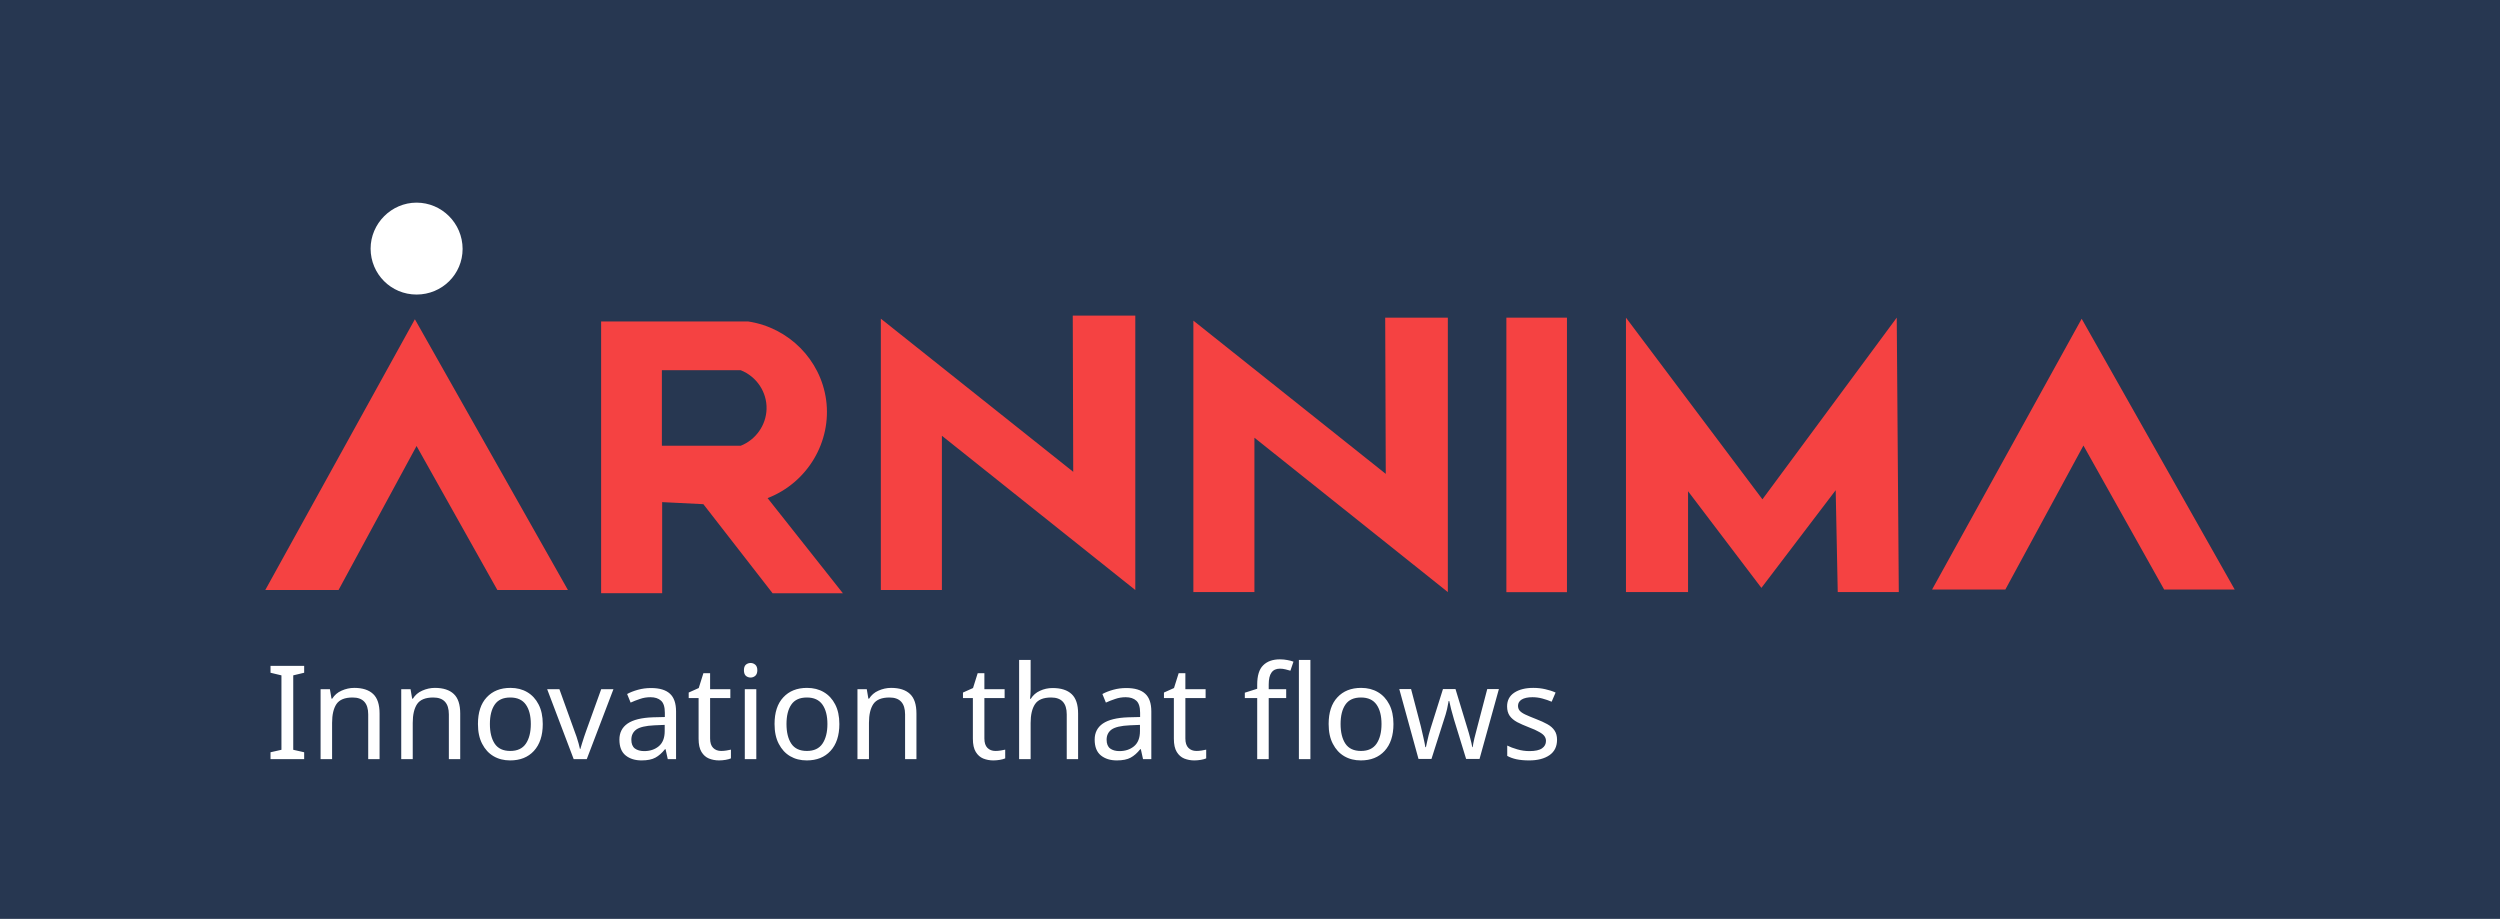
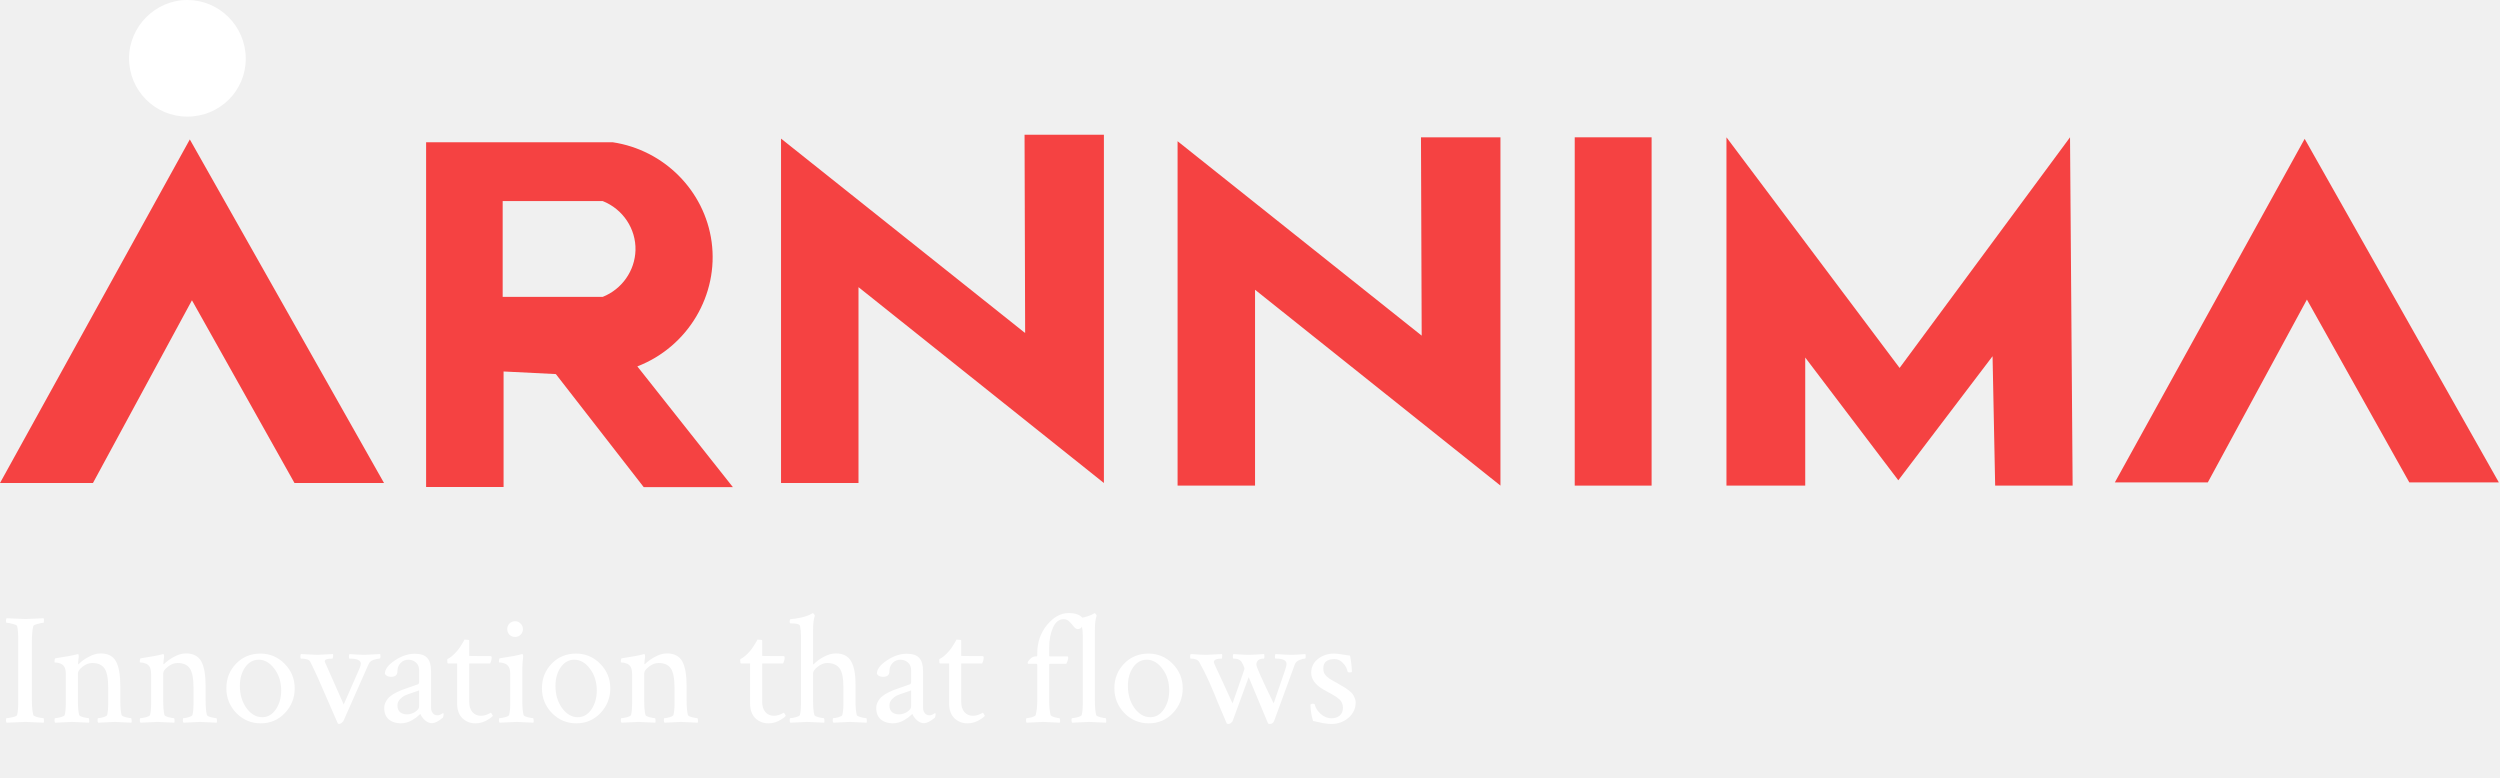
- <svg xmlns="http://www.w3.org/2000/svg" id="Layer_2" data-name="Layer 2" viewBox="0 0 268.21 98.58">
-   <defs>
-     <style>
-       .cls-1, .cls-2 {
-         fill: #fff;
-       }
- 
-       .cls-2 {
-         font-family: CrimsonText-Regular, 'Crimson Text';
-         font-size: 14px;
-       }
- 
-       .cls-3 {
-         fill: #273751;
-       }
- 
-       .cls-4 {
-         fill: #f54242;
-       }
-     </style>
-   </defs>
-   <g id="Layer_1-2" data-name="Layer 1">
-     <g>
-       <rect class="cls-3" width="268.21" height="98.58" />
-       <path class="cls-1" d="M49.63,26.7c0,2.72-2.2,4.9-4.94,4.9s-4.92-2.2-4.93-4.92c0-2.7,2.23-4.94,4.93-4.94s4.93,2.2,4.94,4.96Z" />
-       <g>
-         <g>
-           <polygon class="cls-4" points="28.46 63.3 44.51 34.25 60.93 63.3 53.36 63.3 44.69 47.85 36.32 63.3 28.46 63.3" />
-           <polygon class="cls-4" points="207.28 63.25 223.33 34.2 239.75 63.25 232.18 63.25 223.52 47.8 215.14 63.25 207.28 63.25" />
-           <path class="cls-4" d="M64.49,34.48v29.16h6.55v-9.77l4.42.22,7.43,9.56h7.54l-8.08-10.21c4.29-1.66,6.89-6.06,6.28-10.54-.59-4.3-4-7.75-8.35-8.41h-15.78Z" />
-           <polygon class="cls-4" points="94.5 34.19 94.5 63.3 101.05 63.3 101.05 46.75 121.8 63.3 121.8 33.86 115.09 33.86 115.14 50.62 94.5 34.19" />
-           <polygon class="cls-4" points="128.03 34.4 128.03 63.52 134.58 63.52 134.58 46.96 155.33 63.52 155.33 34.08 148.61 34.08 148.67 50.84 128.03 34.4" />
-           <rect class="cls-4" x="161.61" y="34.08" width="6.5" height="29.45" />
-           <polygon class="cls-4" points="174.44 34.08 174.44 63.52 181.1 63.52 181.1 52.7 188.97 63.07 196.94 52.59 197.16 63.52 203.71 63.52 203.49 34.08 189.08 53.57 174.44 34.08" />
-         </g>
-         <path class="cls-3" d="M71.01,39.72v8.1h8.46c1.63-.65,2.72-2.21,2.77-3.94.05-1.81-1.06-3.48-2.77-4.16h-8.46Z" />
-       </g>
-       <text class="cls-2" transform="translate(28.46 81.44)">
-         <tspan x="0" y="0">Innovation that flows</tspan>
-       </text>
-     </g>
-   </g>
+ <svg xmlns="http://www.w3.org/2000/svg" width="373" height="116" viewBox="0 0 373 116" fill="none">
+   <path d="M0 72.064L28.321 20.804L57.295 72.064H43.937L28.639 44.802L13.869 72.064H0Z" fill="#F54242" />
+   <path d="M315.535 71.976L343.856 20.716L372.83 71.976H359.472L344.191 44.696L329.404 71.976H315.535Z" fill="#F54242" />
+   <path d="M116.531 20.681V72.064H128.089V42.844L164.703 72.064V20.099H152.863L152.951 49.69L116.531 20.681Z" fill="#F54242" />
+   <path d="M175.695 21.069V72.453H187.253V43.232L223.867 72.453V20.487H212.01L212.115 50.078L175.695 21.069Z" fill="#F54242" />
+   <path d="M246.419 20.487H234.949V72.453H246.419V20.487Z" fill="#F54242" />
+   <path d="M257.588 20.487V72.453H269.34V53.343L283.227 71.659L297.29 53.148L297.678 72.453H309.236L308.848 20.487L283.421 54.895L257.588 20.487Z" fill="#F54242" />
+   <path fill-rule="evenodd" clip-rule="evenodd" d="M63.576 72.664V21.21L63.594 21.228H91.438C99.114 22.392 105.131 28.48 106.172 36.068C107.249 43.973 102.661 51.737 95.091 54.666L109.348 72.682H96.044L82.933 55.813L75.134 55.425V72.664H63.576ZM74.999 44.293V30H89.927C92.945 31.2 94.903 34.147 94.815 37.341C94.727 40.393 92.804 43.146 89.927 44.293H74.999Z" fill="#F54242" />
+   <path d="M2.719 95.499C2.719 94.531 2.664 93.835 2.555 93.413C2.508 93.288 2.281 93.179 1.875 93.085C1.484 92.976 1.188 92.921 0.984 92.921C0.922 92.921 0.891 92.82 0.891 92.616C0.891 92.429 0.922 92.304 0.984 92.241C2.781 92.32 3.719 92.359 3.797 92.359C4.047 92.359 4.953 92.32 6.516 92.241C6.547 92.335 6.562 92.452 6.562 92.593C6.562 92.812 6.531 92.921 6.469 92.921C6.312 92.921 6.031 92.976 5.625 93.085C5.219 93.195 5 93.304 4.969 93.413C4.828 93.96 4.758 94.687 4.758 95.593V104.499C4.758 105.405 4.828 106.132 4.969 106.679C5 106.788 5.219 106.898 5.625 107.007C6.031 107.101 6.312 107.148 6.469 107.148C6.531 107.148 6.562 107.265 6.562 107.499C6.562 107.624 6.547 107.734 6.516 107.827C4.953 107.749 4.047 107.71 3.797 107.71C3.719 107.71 2.781 107.749 0.984 107.827C0.922 107.765 0.891 107.648 0.891 107.476C0.891 107.257 0.922 107.148 0.984 107.148C1.188 107.148 1.484 107.101 1.875 107.007C2.281 106.913 2.508 106.804 2.555 106.679C2.664 106.257 2.719 105.562 2.719 104.593V95.499ZM15 97.491C16.094 97.491 16.859 97.882 17.297 98.663C17.734 99.445 17.953 100.71 17.953 102.46V104.593C17.953 105.499 18.016 106.194 18.141 106.679C18.172 106.788 18.375 106.898 18.75 107.007C19.125 107.101 19.391 107.148 19.547 107.148C19.594 107.148 19.625 107.241 19.641 107.429C19.656 107.616 19.648 107.749 19.617 107.827C18.055 107.749 17.219 107.71 17.109 107.71C17.078 107.71 16.258 107.749 14.648 107.827C14.586 107.765 14.555 107.64 14.555 107.452C14.555 107.249 14.586 107.148 14.648 107.148C14.836 107.148 15.094 107.101 15.422 107.007C15.766 106.898 15.953 106.788 15.984 106.679C16.094 106.226 16.148 105.679 16.148 105.038V102.694C16.148 101.241 15.961 100.249 15.586 99.718C15.211 99.187 14.602 98.921 13.758 98.921C13.258 98.921 12.773 99.109 12.305 99.484C11.852 99.843 11.625 100.171 11.625 100.468V104.593C11.625 105.499 11.688 106.194 11.812 106.679C11.844 106.788 12.047 106.898 12.422 107.007C12.797 107.101 13.062 107.148 13.219 107.148C13.266 107.148 13.297 107.241 13.312 107.429C13.328 107.616 13.32 107.749 13.289 107.827C11.727 107.749 10.891 107.71 10.781 107.71C10.688 107.71 9.836 107.749 8.227 107.827C8.164 107.765 8.133 107.64 8.133 107.452C8.133 107.249 8.164 107.148 8.227 107.148C8.414 107.148 8.688 107.101 9.047 107.007C9.422 106.898 9.625 106.788 9.656 106.679C9.766 106.226 9.82 105.679 9.82 105.038V100.609C9.82 99.999 9.711 99.577 9.492 99.343C9.336 99.156 9.141 99.031 8.906 98.968C8.688 98.89 8.5 98.851 8.344 98.851C8.203 98.851 8.133 98.835 8.133 98.804C8.133 98.429 8.18 98.234 8.273 98.218C9.93 97.968 11.008 97.765 11.508 97.609C11.523 97.609 11.547 97.609 11.578 97.609C11.609 97.593 11.625 97.585 11.625 97.585C11.688 97.585 11.727 97.656 11.742 97.796C11.758 97.921 11.758 98.015 11.742 98.077C11.68 98.515 11.648 98.827 11.648 99.015C11.648 99.077 11.664 99.109 11.695 99.109C11.711 99.109 11.734 99.093 11.766 99.062C12.125 98.687 12.609 98.335 13.219 98.007C13.844 97.663 14.438 97.491 15 97.491ZM27.727 97.491C28.82 97.491 29.586 97.882 30.023 98.663C30.461 99.445 30.68 100.71 30.68 102.46V104.593C30.68 105.499 30.742 106.194 30.867 106.679C30.898 106.788 31.102 106.898 31.477 107.007C31.852 107.101 32.117 107.148 32.273 107.148C32.32 107.148 32.352 107.241 32.367 107.429C32.383 107.616 32.375 107.749 32.344 107.827C30.781 107.749 29.945 107.71 29.836 107.71C29.805 107.71 28.984 107.749 27.375 107.827C27.312 107.765 27.281 107.64 27.281 107.452C27.281 107.249 27.312 107.148 27.375 107.148C27.562 107.148 27.82 107.101 28.148 107.007C28.492 106.898 28.68 106.788 28.711 106.679C28.82 106.226 28.875 105.679 28.875 105.038V102.694C28.875 101.241 28.688 100.249 28.312 99.718C27.938 99.187 27.328 98.921 26.484 98.921C25.984 98.921 25.5 99.109 25.031 99.484C24.578 99.843 24.352 100.171 24.352 100.468V104.593C24.352 105.499 24.414 106.194 24.539 106.679C24.57 106.788 24.773 106.898 25.148 107.007C25.523 107.101 25.789 107.148 25.945 107.148C25.992 107.148 26.023 107.241 26.039 107.429C26.055 107.616 26.047 107.749 26.016 107.827C24.453 107.749 23.617 107.71 23.508 107.71C23.414 107.71 22.562 107.749 20.953 107.827C20.891 107.765 20.859 107.64 20.859 107.452C20.859 107.249 20.891 107.148 20.953 107.148C21.141 107.148 21.414 107.101 21.773 107.007C22.148 106.898 22.352 106.788 22.383 106.679C22.492 106.226 22.547 105.679 22.547 105.038V100.609C22.547 99.999 22.438 99.577 22.219 99.343C22.062 99.156 21.867 99.031 21.633 98.968C21.414 98.89 21.227 98.851 21.07 98.851C20.93 98.851 20.859 98.835 20.859 98.804C20.859 98.429 20.906 98.234 21 98.218C22.656 97.968 23.734 97.765 24.234 97.609C24.25 97.609 24.273 97.609 24.305 97.609C24.336 97.593 24.352 97.585 24.352 97.585C24.414 97.585 24.453 97.656 24.469 97.796C24.484 97.921 24.484 98.015 24.469 98.077C24.406 98.515 24.375 98.827 24.375 99.015C24.375 99.077 24.391 99.109 24.422 99.109C24.438 99.109 24.461 99.093 24.492 99.062C24.852 98.687 25.336 98.335 25.945 98.007C26.57 97.663 27.164 97.491 27.727 97.491ZM38.602 98.429C37.773 98.429 37.094 98.812 36.562 99.577C36.047 100.327 35.789 101.249 35.789 102.343C35.789 103.624 36.117 104.726 36.773 105.648C37.445 106.554 38.227 107.007 39.117 107.007C39.945 107.007 40.625 106.616 41.156 105.835C41.688 105.054 41.953 104.116 41.953 103.023C41.953 101.757 41.617 100.679 40.945 99.788C40.273 98.882 39.492 98.429 38.602 98.429ZM38.859 97.515C40.266 97.515 41.469 98.023 42.469 99.038C43.469 100.054 43.969 101.273 43.969 102.694C43.969 104.132 43.477 105.366 42.492 106.398C41.523 107.413 40.328 107.921 38.906 107.921C37.484 107.921 36.273 107.413 35.273 106.398C34.273 105.366 33.773 104.132 33.773 102.694C33.773 101.241 34.258 100.015 35.227 99.015C36.195 98.015 37.406 97.515 38.859 97.515ZM53.836 99.015C53.836 98.515 53.273 98.265 52.148 98.265C52.086 98.265 52.055 98.171 52.055 97.984C52.055 97.781 52.086 97.648 52.148 97.585C52.32 97.601 52.641 97.624 53.109 97.656C53.578 97.687 54 97.702 54.375 97.702L56.719 97.585C56.75 97.679 56.766 97.796 56.766 97.937C56.766 98.156 56.711 98.265 56.602 98.265C56.383 98.265 56.094 98.327 55.734 98.452C55.375 98.577 55.133 98.781 55.008 99.062L51.281 107.476C51.25 107.585 51.156 107.702 51 107.827C50.844 107.952 50.711 108.015 50.602 108.015C50.492 108.015 50.422 107.984 50.391 107.921C50.125 107.343 49.539 105.999 48.633 103.89C47.742 101.78 46.961 100.062 46.289 98.734C46.133 98.421 45.672 98.265 44.906 98.265C44.844 98.265 44.812 98.163 44.812 97.96C44.812 97.773 44.844 97.648 44.906 97.585C46.516 97.663 47.328 97.702 47.344 97.702L49.688 97.585C49.719 97.648 49.719 97.781 49.688 97.984C49.672 98.171 49.641 98.265 49.594 98.265C48.828 98.265 48.445 98.398 48.445 98.663C48.445 98.695 48.453 98.726 48.469 98.757L51.281 105.109L53.648 99.718C53.773 99.421 53.836 99.187 53.836 99.015ZM59.695 106.257C59.961 106.476 60.305 106.585 60.727 106.585C61.148 106.585 61.555 106.46 61.945 106.21C62.336 105.944 62.531 105.679 62.531 105.413V102.999C62.406 103.062 62.102 103.171 61.617 103.327C61.133 103.484 60.75 103.624 60.469 103.749C60.203 103.859 59.938 104.054 59.672 104.335C59.422 104.601 59.297 104.913 59.297 105.273C59.297 105.694 59.43 106.023 59.695 106.257ZM61.898 97.538C62.758 97.538 63.375 97.749 63.75 98.171C64.125 98.577 64.312 99.241 64.312 100.163V105.577C64.312 105.905 64.398 106.179 64.57 106.398C64.742 106.616 64.977 106.726 65.273 106.726C65.492 106.726 65.766 106.616 66.094 106.398C66.156 106.398 66.188 106.46 66.188 106.585C66.188 106.788 66.148 106.952 66.07 107.077C65.43 107.624 64.883 107.898 64.43 107.898C64.07 107.898 63.727 107.749 63.398 107.452C63.07 107.155 62.844 106.843 62.719 106.515C62.703 106.515 62.641 106.569 62.531 106.679C62.438 106.773 62.305 106.89 62.133 107.03C61.961 107.155 61.758 107.288 61.523 107.429C61.305 107.569 61.039 107.687 60.727 107.78C60.43 107.874 60.125 107.921 59.812 107.921C59.094 107.921 58.5 107.734 58.031 107.359C57.562 106.968 57.328 106.39 57.328 105.624C57.328 105.28 57.414 104.96 57.586 104.663C57.758 104.351 57.961 104.101 58.195 103.913C58.43 103.71 58.75 103.507 59.156 103.304C59.562 103.101 59.906 102.952 60.188 102.859C60.484 102.749 60.867 102.616 61.336 102.46C61.805 102.304 62.133 102.187 62.32 102.109C62.461 102.062 62.531 101.944 62.531 101.757V99.999C62.531 99.499 62.375 99.116 62.062 98.851C61.75 98.57 61.375 98.429 60.938 98.429C60.469 98.429 60.078 98.593 59.766 98.921C59.453 99.234 59.297 99.648 59.297 100.163C59.297 100.71 58.977 100.984 58.336 100.984C57.898 100.984 57.594 100.835 57.422 100.538C57.422 99.866 57.914 99.202 58.898 98.546C59.883 97.874 60.883 97.538 61.898 97.538ZM68.203 98.991H66.844C66.766 98.991 66.727 98.827 66.727 98.499C66.727 98.406 66.734 98.351 66.75 98.335C67.203 98.132 67.695 97.718 68.227 97.093C68.398 96.89 68.562 96.663 68.719 96.413C68.891 96.148 69.031 95.921 69.141 95.734C69.25 95.546 69.305 95.445 69.305 95.429C69.773 95.429 70.008 95.468 70.008 95.546V97.866C70.414 97.866 71.031 97.874 71.859 97.89C72.688 97.89 73.125 97.89 73.172 97.89C73.297 97.89 73.359 97.96 73.359 98.101C73.359 98.382 73.281 98.679 73.125 98.991H70.008V104.734C70.008 105.359 70.164 105.859 70.477 106.234C70.805 106.609 71.227 106.796 71.742 106.796C72.211 106.796 72.695 106.648 73.195 106.351C73.242 106.319 73.312 106.39 73.406 106.562C73.5 106.718 73.539 106.804 73.523 106.819C73.289 107.069 72.93 107.319 72.445 107.569C71.961 107.804 71.461 107.921 70.945 107.921C70.164 107.921 69.508 107.663 68.977 107.148C68.461 106.632 68.203 105.898 68.203 104.944V98.991ZM76.008 94.702C75.789 94.468 75.68 94.187 75.68 93.859C75.68 93.531 75.789 93.257 76.008 93.038C76.242 92.804 76.523 92.687 76.852 92.687C77.18 92.687 77.453 92.804 77.672 93.038C77.906 93.257 78.023 93.531 78.023 93.859C78.023 94.187 77.906 94.468 77.672 94.702C77.453 94.921 77.18 95.031 76.852 95.031C76.523 95.031 76.242 94.921 76.008 94.702ZM77.93 104.593C77.93 105.499 77.992 106.194 78.117 106.679C78.148 106.788 78.352 106.898 78.727 107.007C79.102 107.101 79.367 107.148 79.523 107.148C79.57 107.148 79.602 107.241 79.617 107.429C79.633 107.616 79.625 107.749 79.594 107.827C78.031 107.749 77.195 107.71 77.086 107.71C76.977 107.71 76.125 107.749 74.531 107.827C74.469 107.765 74.438 107.64 74.438 107.452C74.438 107.249 74.469 107.148 74.531 107.148C74.719 107.148 74.992 107.101 75.352 107.007C75.727 106.898 75.93 106.788 75.961 106.679C76.07 106.226 76.125 105.679 76.125 105.038V100.609C76.125 99.999 76.016 99.577 75.797 99.343C75.641 99.156 75.445 99.031 75.211 98.968C74.992 98.89 74.805 98.851 74.648 98.851C74.508 98.851 74.438 98.835 74.438 98.804C74.438 98.429 74.484 98.234 74.578 98.218C76.234 97.968 77.312 97.765 77.812 97.609L77.859 97.585C77.891 97.585 77.914 97.585 77.93 97.585C77.992 97.585 78.031 97.656 78.047 97.796C78.062 97.921 78.062 98.015 78.047 98.077C77.969 98.702 77.93 99.265 77.93 99.765V104.593ZM85.688 98.429C84.859 98.429 84.18 98.812 83.648 99.577C83.133 100.327 82.875 101.249 82.875 102.343C82.875 103.624 83.203 104.726 83.859 105.648C84.531 106.554 85.312 107.007 86.203 107.007C87.031 107.007 87.711 106.616 88.242 105.835C88.773 105.054 89.039 104.116 89.039 103.023C89.039 101.757 88.703 100.679 88.031 99.788C87.359 98.882 86.578 98.429 85.688 98.429ZM85.945 97.515C87.352 97.515 88.555 98.023 89.555 99.038C90.555 100.054 91.055 101.273 91.055 102.694C91.055 104.132 90.562 105.366 89.578 106.398C88.609 107.413 87.414 107.921 85.992 107.921C84.57 107.921 83.359 107.413 82.359 106.398C81.359 105.366 80.859 104.132 80.859 102.694C80.859 101.241 81.344 100.015 82.312 99.015C83.281 98.015 84.492 97.515 85.945 97.515ZM99.492 97.491C100.586 97.491 101.352 97.882 101.789 98.663C102.227 99.445 102.445 100.71 102.445 102.46V104.593C102.445 105.499 102.508 106.194 102.633 106.679C102.664 106.788 102.867 106.898 103.242 107.007C103.617 107.101 103.883 107.148 104.039 107.148C104.086 107.148 104.117 107.241 104.133 107.429C104.148 107.616 104.141 107.749 104.109 107.827C102.547 107.749 101.711 107.71 101.602 107.71C101.57 107.71 100.75 107.749 99.141 107.827C99.078 107.765 99.047 107.64 99.047 107.452C99.047 107.249 99.078 107.148 99.141 107.148C99.328 107.148 99.586 107.101 99.914 107.007C100.258 106.898 100.445 106.788 100.477 106.679C100.586 106.226 100.641 105.679 100.641 105.038V102.694C100.641 101.241 100.453 100.249 100.078 99.718C99.703 99.187 99.094 98.921 98.25 98.921C97.75 98.921 97.266 99.109 96.797 99.484C96.344 99.843 96.117 100.171 96.117 100.468V104.593C96.117 105.499 96.18 106.194 96.305 106.679C96.336 106.788 96.539 106.898 96.914 107.007C97.289 107.101 97.555 107.148 97.711 107.148C97.758 107.148 97.789 107.241 97.805 107.429C97.82 107.616 97.812 107.749 97.781 107.827C96.219 107.749 95.383 107.71 95.273 107.71C95.18 107.71 94.328 107.749 92.719 107.827C92.656 107.765 92.625 107.64 92.625 107.452C92.625 107.249 92.656 107.148 92.719 107.148C92.906 107.148 93.18 107.101 93.539 107.007C93.914 106.898 94.117 106.788 94.148 106.679C94.258 106.226 94.312 105.679 94.312 105.038V100.609C94.312 99.999 94.203 99.577 93.984 99.343C93.828 99.156 93.633 99.031 93.398 98.968C93.18 98.89 92.992 98.851 92.836 98.851C92.695 98.851 92.625 98.835 92.625 98.804C92.625 98.429 92.672 98.234 92.766 98.218C94.422 97.968 95.5 97.765 96 97.609C96.016 97.609 96.039 97.609 96.07 97.609C96.102 97.593 96.117 97.585 96.117 97.585C96.18 97.585 96.219 97.656 96.234 97.796C96.25 97.921 96.25 98.015 96.234 98.077C96.172 98.515 96.141 98.827 96.141 99.015C96.141 99.077 96.156 99.109 96.188 99.109C96.203 99.109 96.227 99.093 96.258 99.062C96.617 98.687 97.102 98.335 97.711 98.007C98.336 97.663 98.93 97.491 99.492 97.491ZM111.914 98.991H110.555C110.477 98.991 110.438 98.827 110.438 98.499C110.438 98.406 110.445 98.351 110.461 98.335C110.914 98.132 111.406 97.718 111.938 97.093C112.109 96.89 112.273 96.663 112.43 96.413C112.602 96.148 112.742 95.921 112.852 95.734C112.961 95.546 113.016 95.445 113.016 95.429C113.484 95.429 113.719 95.468 113.719 95.546V97.866C114.125 97.866 114.742 97.874 115.57 97.89C116.398 97.89 116.836 97.89 116.883 97.89C117.008 97.89 117.07 97.96 117.07 98.101C117.07 98.382 116.992 98.679 116.836 98.991H113.719V104.734C113.719 105.359 113.875 105.859 114.188 106.234C114.516 106.609 114.938 106.796 115.453 106.796C115.922 106.796 116.406 106.648 116.906 106.351C116.953 106.319 117.023 106.39 117.117 106.562C117.211 106.718 117.25 106.804 117.234 106.819C117 107.069 116.641 107.319 116.156 107.569C115.672 107.804 115.172 107.921 114.656 107.921C113.875 107.921 113.219 107.663 112.688 107.148C112.172 106.632 111.914 105.898 111.914 104.944V98.991ZM124.711 97.491C125.758 97.491 126.508 97.866 126.961 98.616C127.414 99.366 127.641 100.523 127.641 102.085V104.616C127.641 105.507 127.703 106.194 127.828 106.679C127.859 106.788 128.062 106.898 128.438 107.007C128.812 107.101 129.078 107.148 129.234 107.148C129.281 107.148 129.312 107.241 129.328 107.429C129.344 107.616 129.336 107.749 129.305 107.827C127.742 107.749 126.906 107.71 126.797 107.71C126.75 107.71 125.93 107.749 124.336 107.827C124.273 107.765 124.242 107.64 124.242 107.452C124.242 107.249 124.273 107.148 124.336 107.148C124.523 107.148 124.781 107.101 125.109 107.007C125.453 106.898 125.641 106.788 125.672 106.679C125.781 106.226 125.836 105.679 125.836 105.038V102.554C125.836 101.116 125.633 100.155 125.227 99.671C124.836 99.171 124.227 98.921 123.398 98.921C122.93 98.921 122.461 99.109 121.992 99.484C121.539 99.843 121.312 100.163 121.312 100.444V104.593C121.312 105.499 121.375 106.194 121.5 106.679C121.531 106.788 121.734 106.898 122.109 107.007C122.484 107.101 122.75 107.148 122.906 107.148C122.953 107.148 122.984 107.241 123 107.429C123.016 107.616 123.008 107.749 122.977 107.827C121.414 107.749 120.578 107.71 120.469 107.71C120.375 107.71 119.523 107.749 117.914 107.827C117.852 107.765 117.82 107.64 117.82 107.452C117.82 107.249 117.852 107.148 117.914 107.148C118.102 107.148 118.375 107.101 118.734 107.007C119.109 106.898 119.312 106.788 119.344 106.679C119.453 106.226 119.508 105.687 119.508 105.062V94.89C119.508 94.359 119.461 93.859 119.367 93.39C119.289 93.14 118.891 93.015 118.172 93.015H117.961C117.867 93.015 117.82 92.929 117.82 92.757C117.82 92.507 117.867 92.382 117.961 92.382C118.43 92.335 118.859 92.273 119.25 92.195C119.656 92.116 119.969 92.038 120.188 91.96C120.422 91.882 120.617 91.812 120.773 91.749C120.93 91.671 121.039 91.609 121.102 91.562L121.219 91.491H121.266C121.328 91.491 121.391 91.538 121.453 91.632C121.516 91.71 121.555 91.788 121.57 91.866C121.398 92.366 121.312 93.046 121.312 93.906V99.038C121.312 99.101 121.328 99.132 121.359 99.132C121.375 99.132 121.398 99.116 121.43 99.085C121.773 98.71 122.258 98.351 122.883 98.007C123.523 97.663 124.133 97.491 124.711 97.491ZM133.102 106.257C133.367 106.476 133.711 106.585 134.133 106.585C134.555 106.585 134.961 106.46 135.352 106.21C135.742 105.944 135.938 105.679 135.938 105.413V102.999C135.812 103.062 135.508 103.171 135.023 103.327C134.539 103.484 134.156 103.624 133.875 103.749C133.609 103.859 133.344 104.054 133.078 104.335C132.828 104.601 132.703 104.913 132.703 105.273C132.703 105.694 132.836 106.023 133.102 106.257ZM135.305 97.538C136.164 97.538 136.781 97.749 137.156 98.171C137.531 98.577 137.719 99.241 137.719 100.163V105.577C137.719 105.905 137.805 106.179 137.977 106.398C138.148 106.616 138.383 106.726 138.68 106.726C138.898 106.726 139.172 106.616 139.5 106.398C139.562 106.398 139.594 106.46 139.594 106.585C139.594 106.788 139.555 106.952 139.477 107.077C138.836 107.624 138.289 107.898 137.836 107.898C137.477 107.898 137.133 107.749 136.805 107.452C136.477 107.155 136.25 106.843 136.125 106.515C136.109 106.515 136.047 106.569 135.938 106.679C135.844 106.773 135.711 106.89 135.539 107.03C135.367 107.155 135.164 107.288 134.93 107.429C134.711 107.569 134.445 107.687 134.133 107.78C133.836 107.874 133.531 107.921 133.219 107.921C132.5 107.921 131.906 107.734 131.438 107.359C130.969 106.968 130.734 106.39 130.734 105.624C130.734 105.28 130.82 104.96 130.992 104.663C131.164 104.351 131.367 104.101 131.602 103.913C131.836 103.71 132.156 103.507 132.562 103.304C132.969 103.101 133.312 102.952 133.594 102.859C133.891 102.749 134.273 102.616 134.742 102.46C135.211 102.304 135.539 102.187 135.727 102.109C135.867 102.062 135.938 101.944 135.938 101.757V99.999C135.938 99.499 135.781 99.116 135.469 98.851C135.156 98.57 134.781 98.429 134.344 98.429C133.875 98.429 133.484 98.593 133.172 98.921C132.859 99.234 132.703 99.648 132.703 100.163C132.703 100.71 132.383 100.984 131.742 100.984C131.305 100.984 131 100.835 130.828 100.538C130.828 99.866 131.32 99.202 132.305 98.546C133.289 97.874 134.289 97.538 135.305 97.538ZM141.609 98.991H140.25C140.172 98.991 140.133 98.827 140.133 98.499C140.133 98.406 140.141 98.351 140.156 98.335C140.609 98.132 141.102 97.718 141.633 97.093C141.805 96.89 141.969 96.663 142.125 96.413C142.297 96.148 142.438 95.921 142.547 95.734C142.656 95.546 142.711 95.445 142.711 95.429C143.18 95.429 143.414 95.468 143.414 95.546V97.866C143.82 97.866 144.438 97.874 145.266 97.89C146.094 97.89 146.531 97.89 146.578 97.89C146.703 97.89 146.766 97.96 146.766 98.101C146.766 98.382 146.688 98.679 146.531 98.991H143.414V104.734C143.414 105.359 143.57 105.859 143.883 106.234C144.211 106.609 144.633 106.796 145.148 106.796C145.617 106.796 146.102 106.648 146.602 106.351C146.648 106.319 146.719 106.39 146.812 106.562C146.906 106.718 146.945 106.804 146.93 106.819C146.695 107.069 146.336 107.319 145.852 107.569C145.367 107.804 144.867 107.921 144.352 107.921C143.57 107.921 142.914 107.663 142.383 107.148C141.867 106.632 141.609 105.898 141.609 104.944V98.991ZM159.422 91.468C160.547 91.468 161.289 91.773 161.648 92.382C161.648 93.366 161.367 93.859 160.805 93.859C160.602 93.859 160.406 93.741 160.219 93.507C160.031 93.257 159.812 93.007 159.562 92.757C159.328 92.507 159.039 92.382 158.695 92.382C158.008 92.382 157.477 92.804 157.102 93.648C156.727 94.491 156.539 95.484 156.539 96.624V97.82C156.539 97.898 156.578 97.937 156.656 97.937H159.258C159.336 97.937 159.375 97.991 159.375 98.101C159.375 98.351 159.281 98.663 159.094 99.038H156.68C156.586 99.038 156.539 99.085 156.539 99.179V104.593C156.539 105.437 156.609 106.132 156.75 106.679C156.781 106.788 156.969 106.898 157.312 107.007C157.672 107.101 157.922 107.148 158.062 107.148C158.109 107.148 158.141 107.241 158.156 107.429C158.172 107.616 158.164 107.749 158.133 107.827C156.57 107.749 155.734 107.71 155.625 107.71C155.578 107.71 154.758 107.749 153.164 107.827C153.133 107.796 153.109 107.726 153.094 107.616C153.078 107.491 153.078 107.382 153.094 107.288C153.109 107.194 153.133 107.148 153.164 107.148C153.352 107.148 153.617 107.101 153.961 107.007C154.305 106.898 154.492 106.788 154.523 106.679C154.68 106.069 154.758 105.374 154.758 104.593V99.202C154.758 99.093 154.719 99.038 154.641 99.038H153.398C153.352 99.038 153.328 98.991 153.328 98.898C153.328 98.757 153.453 98.562 153.703 98.312C153.953 98.062 154.219 97.937 154.5 97.937H154.641C154.719 97.937 154.758 97.89 154.758 97.796V97.491C154.758 95.851 155.242 94.437 156.211 93.249C157.195 92.062 158.266 91.468 159.422 91.468ZM161.555 105.038V94.89C161.555 94.359 161.508 93.859 161.414 93.39C161.336 93.14 160.938 93.015 160.219 93.015H160.008C159.914 93.015 159.867 92.929 159.867 92.757C159.867 92.507 159.914 92.382 160.008 92.382C160.477 92.335 160.906 92.273 161.297 92.195C161.703 92.116 162.016 92.038 162.234 91.96C162.469 91.882 162.664 91.812 162.82 91.749C162.977 91.671 163.094 91.609 163.172 91.562L163.266 91.491H163.312C163.375 91.491 163.438 91.538 163.5 91.632C163.562 91.71 163.602 91.788 163.617 91.866C163.445 92.366 163.359 93.046 163.359 93.906V104.593C163.359 105.499 163.422 106.194 163.547 106.679C163.578 106.788 163.781 106.898 164.156 107.007C164.531 107.101 164.797 107.148 164.953 107.148C165 107.148 165.031 107.241 165.047 107.429C165.062 107.616 165.055 107.749 165.023 107.827C163.461 107.749 162.625 107.71 162.516 107.71C162.422 107.71 161.57 107.749 159.961 107.827C159.898 107.765 159.867 107.64 159.867 107.452C159.867 107.249 159.898 107.148 159.961 107.148C160.148 107.148 160.422 107.101 160.781 107.007C161.156 106.898 161.359 106.788 161.391 106.679C161.5 106.226 161.555 105.679 161.555 105.038ZM171.094 98.429C170.266 98.429 169.586 98.812 169.055 99.577C168.539 100.327 168.281 101.249 168.281 102.343C168.281 103.624 168.609 104.726 169.266 105.648C169.938 106.554 170.719 107.007 171.609 107.007C172.438 107.007 173.117 106.616 173.648 105.835C174.18 105.054 174.445 104.116 174.445 103.023C174.445 101.757 174.109 100.679 173.438 99.788C172.766 98.882 171.984 98.429 171.094 98.429ZM171.352 97.515C172.758 97.515 173.961 98.023 174.961 99.038C175.961 100.054 176.461 101.273 176.461 102.694C176.461 104.132 175.969 105.366 174.984 106.398C174.016 107.413 172.82 107.921 171.398 107.921C169.977 107.921 168.766 107.413 167.766 106.398C166.766 105.366 166.266 104.132 166.266 102.694C166.266 101.241 166.75 100.015 167.719 99.015C168.688 98.015 169.898 97.515 171.352 97.515ZM191.953 99.085C191.953 98.538 191.438 98.265 190.406 98.265H190.312C190.25 98.265 190.219 98.171 190.219 97.984C190.219 97.781 190.25 97.648 190.312 97.585C190.547 97.601 190.805 97.616 191.086 97.632C191.383 97.648 191.648 97.663 191.883 97.679C192.133 97.695 192.398 97.702 192.68 97.702C192.945 97.702 193.172 97.695 193.359 97.679C193.562 97.663 193.789 97.648 194.039 97.632C194.289 97.616 194.531 97.601 194.766 97.585C194.797 97.679 194.812 97.796 194.812 97.937C194.812 98.156 194.773 98.265 194.695 98.265C194.492 98.265 194.219 98.335 193.875 98.476C193.531 98.601 193.305 98.812 193.195 99.109L190.125 107.499C190 107.843 189.781 108.015 189.469 108.015C189.312 108.015 189.219 107.984 189.188 107.921L186.305 101.03L183.938 107.499C183.922 107.546 183.891 107.609 183.844 107.687C183.797 107.749 183.719 107.819 183.609 107.898C183.516 107.976 183.414 108.015 183.305 108.015C183.148 108.015 183.055 107.984 183.023 107.921C182.648 107.077 182.219 106.069 181.734 104.898C181.266 103.71 180.82 102.648 180.398 101.71C179.977 100.757 179.484 99.781 178.922 98.781C178.719 98.437 178.297 98.265 177.656 98.265C177.594 98.265 177.562 98.163 177.562 97.96C177.562 97.773 177.594 97.648 177.656 97.585C177.891 97.601 178.148 97.616 178.43 97.632C178.711 97.648 178.969 97.663 179.203 97.679C179.438 97.695 179.695 97.702 179.977 97.702L182.32 97.585C182.352 97.648 182.359 97.781 182.344 97.984C182.344 98.171 182.32 98.265 182.273 98.265C181.492 98.265 181.102 98.445 181.102 98.804C181.102 98.851 181.195 99.085 181.383 99.507C181.586 99.929 181.93 100.663 182.414 101.71C182.898 102.741 183.391 103.819 183.891 104.944C184.156 104.179 184.453 103.335 184.781 102.413C185.109 101.491 185.336 100.835 185.461 100.444C185.602 100.054 185.672 99.827 185.672 99.765C185.672 99.687 185.633 99.562 185.555 99.39C185.492 99.218 185.422 99.07 185.344 98.945L185.227 98.734C185.133 98.593 184.984 98.476 184.781 98.382C184.625 98.304 184.375 98.265 184.031 98.265C183.969 98.265 183.938 98.171 183.938 97.984C183.938 97.781 183.969 97.648 184.031 97.585C184.266 97.601 184.516 97.616 184.781 97.632C185.062 97.648 185.312 97.663 185.531 97.679C185.766 97.695 186.023 97.702 186.305 97.702C186.57 97.702 186.812 97.695 187.031 97.679C187.266 97.663 187.531 97.648 187.828 97.632C188.125 97.616 188.383 97.601 188.602 97.585C188.633 97.679 188.648 97.812 188.648 97.984C188.648 98.156 188.625 98.249 188.578 98.265C187.828 98.265 187.453 98.57 187.453 99.179C187.453 99.507 188.312 101.429 190.031 104.944C190.266 104.226 190.562 103.359 190.922 102.343C191.281 101.327 191.539 100.577 191.695 100.093C191.867 99.593 191.953 99.257 191.953 99.085ZM199.031 97.515C199.375 97.515 199.805 97.562 200.32 97.656C200.852 97.734 201.219 97.788 201.422 97.82C201.578 98.538 201.672 99.335 201.703 100.21C201.703 100.288 201.602 100.327 201.398 100.327C201.18 100.327 201.062 100.273 201.047 100.163C200.969 99.726 200.742 99.312 200.367 98.921C200.008 98.531 199.594 98.335 199.125 98.335C198 98.335 197.438 98.796 197.438 99.718C197.438 99.952 197.469 100.163 197.531 100.351C197.594 100.523 197.711 100.694 197.883 100.866C198.07 101.023 198.211 101.14 198.305 101.218C198.398 101.28 198.602 101.405 198.914 101.593C199.242 101.765 199.445 101.874 199.523 101.921C199.586 101.952 199.766 102.062 200.062 102.249C200.375 102.421 200.594 102.546 200.719 102.624C200.844 102.702 201.023 102.835 201.258 103.023C201.508 103.21 201.688 103.382 201.797 103.538C201.906 103.679 202.008 103.866 202.102 104.101C202.211 104.319 202.266 104.546 202.266 104.78C202.266 105.702 201.906 106.476 201.188 107.101C200.469 107.71 199.625 108.015 198.656 108.015C198.328 108.015 198.023 107.991 197.742 107.944C197.477 107.913 197.156 107.851 196.781 107.757C196.406 107.663 196.117 107.601 195.914 107.569C195.82 107.319 195.727 106.929 195.633 106.398C195.555 105.866 195.516 105.444 195.516 105.132C195.641 105.038 195.734 104.991 195.797 104.991C196.031 104.991 196.156 105.038 196.172 105.132C196.266 105.601 196.555 106.062 197.039 106.515C197.539 106.952 198.078 107.171 198.656 107.171C199.156 107.171 199.562 107.038 199.875 106.773C200.203 106.491 200.367 106.093 200.367 105.577C200.367 105.312 200.312 105.069 200.203 104.851C200.109 104.616 199.945 104.413 199.711 104.241C199.492 104.054 199.281 103.905 199.078 103.796C198.891 103.671 198.617 103.515 198.258 103.327C197.898 103.14 197.633 102.991 197.461 102.882C196.242 102.179 195.633 101.343 195.633 100.374C195.633 99.531 195.969 98.843 196.641 98.312C197.328 97.781 198.125 97.515 199.031 97.515Z" fill="white" />
+   <path d="M36.668 8.752C36.668 13.552 32.786 17.398 27.951 17.398C23.116 17.398 19.27 13.516 19.252 8.717C19.252 3.953 23.187 0 27.951 0C32.715 0 36.65 3.882 36.668 8.752Z" fill="white" />
</svg>
